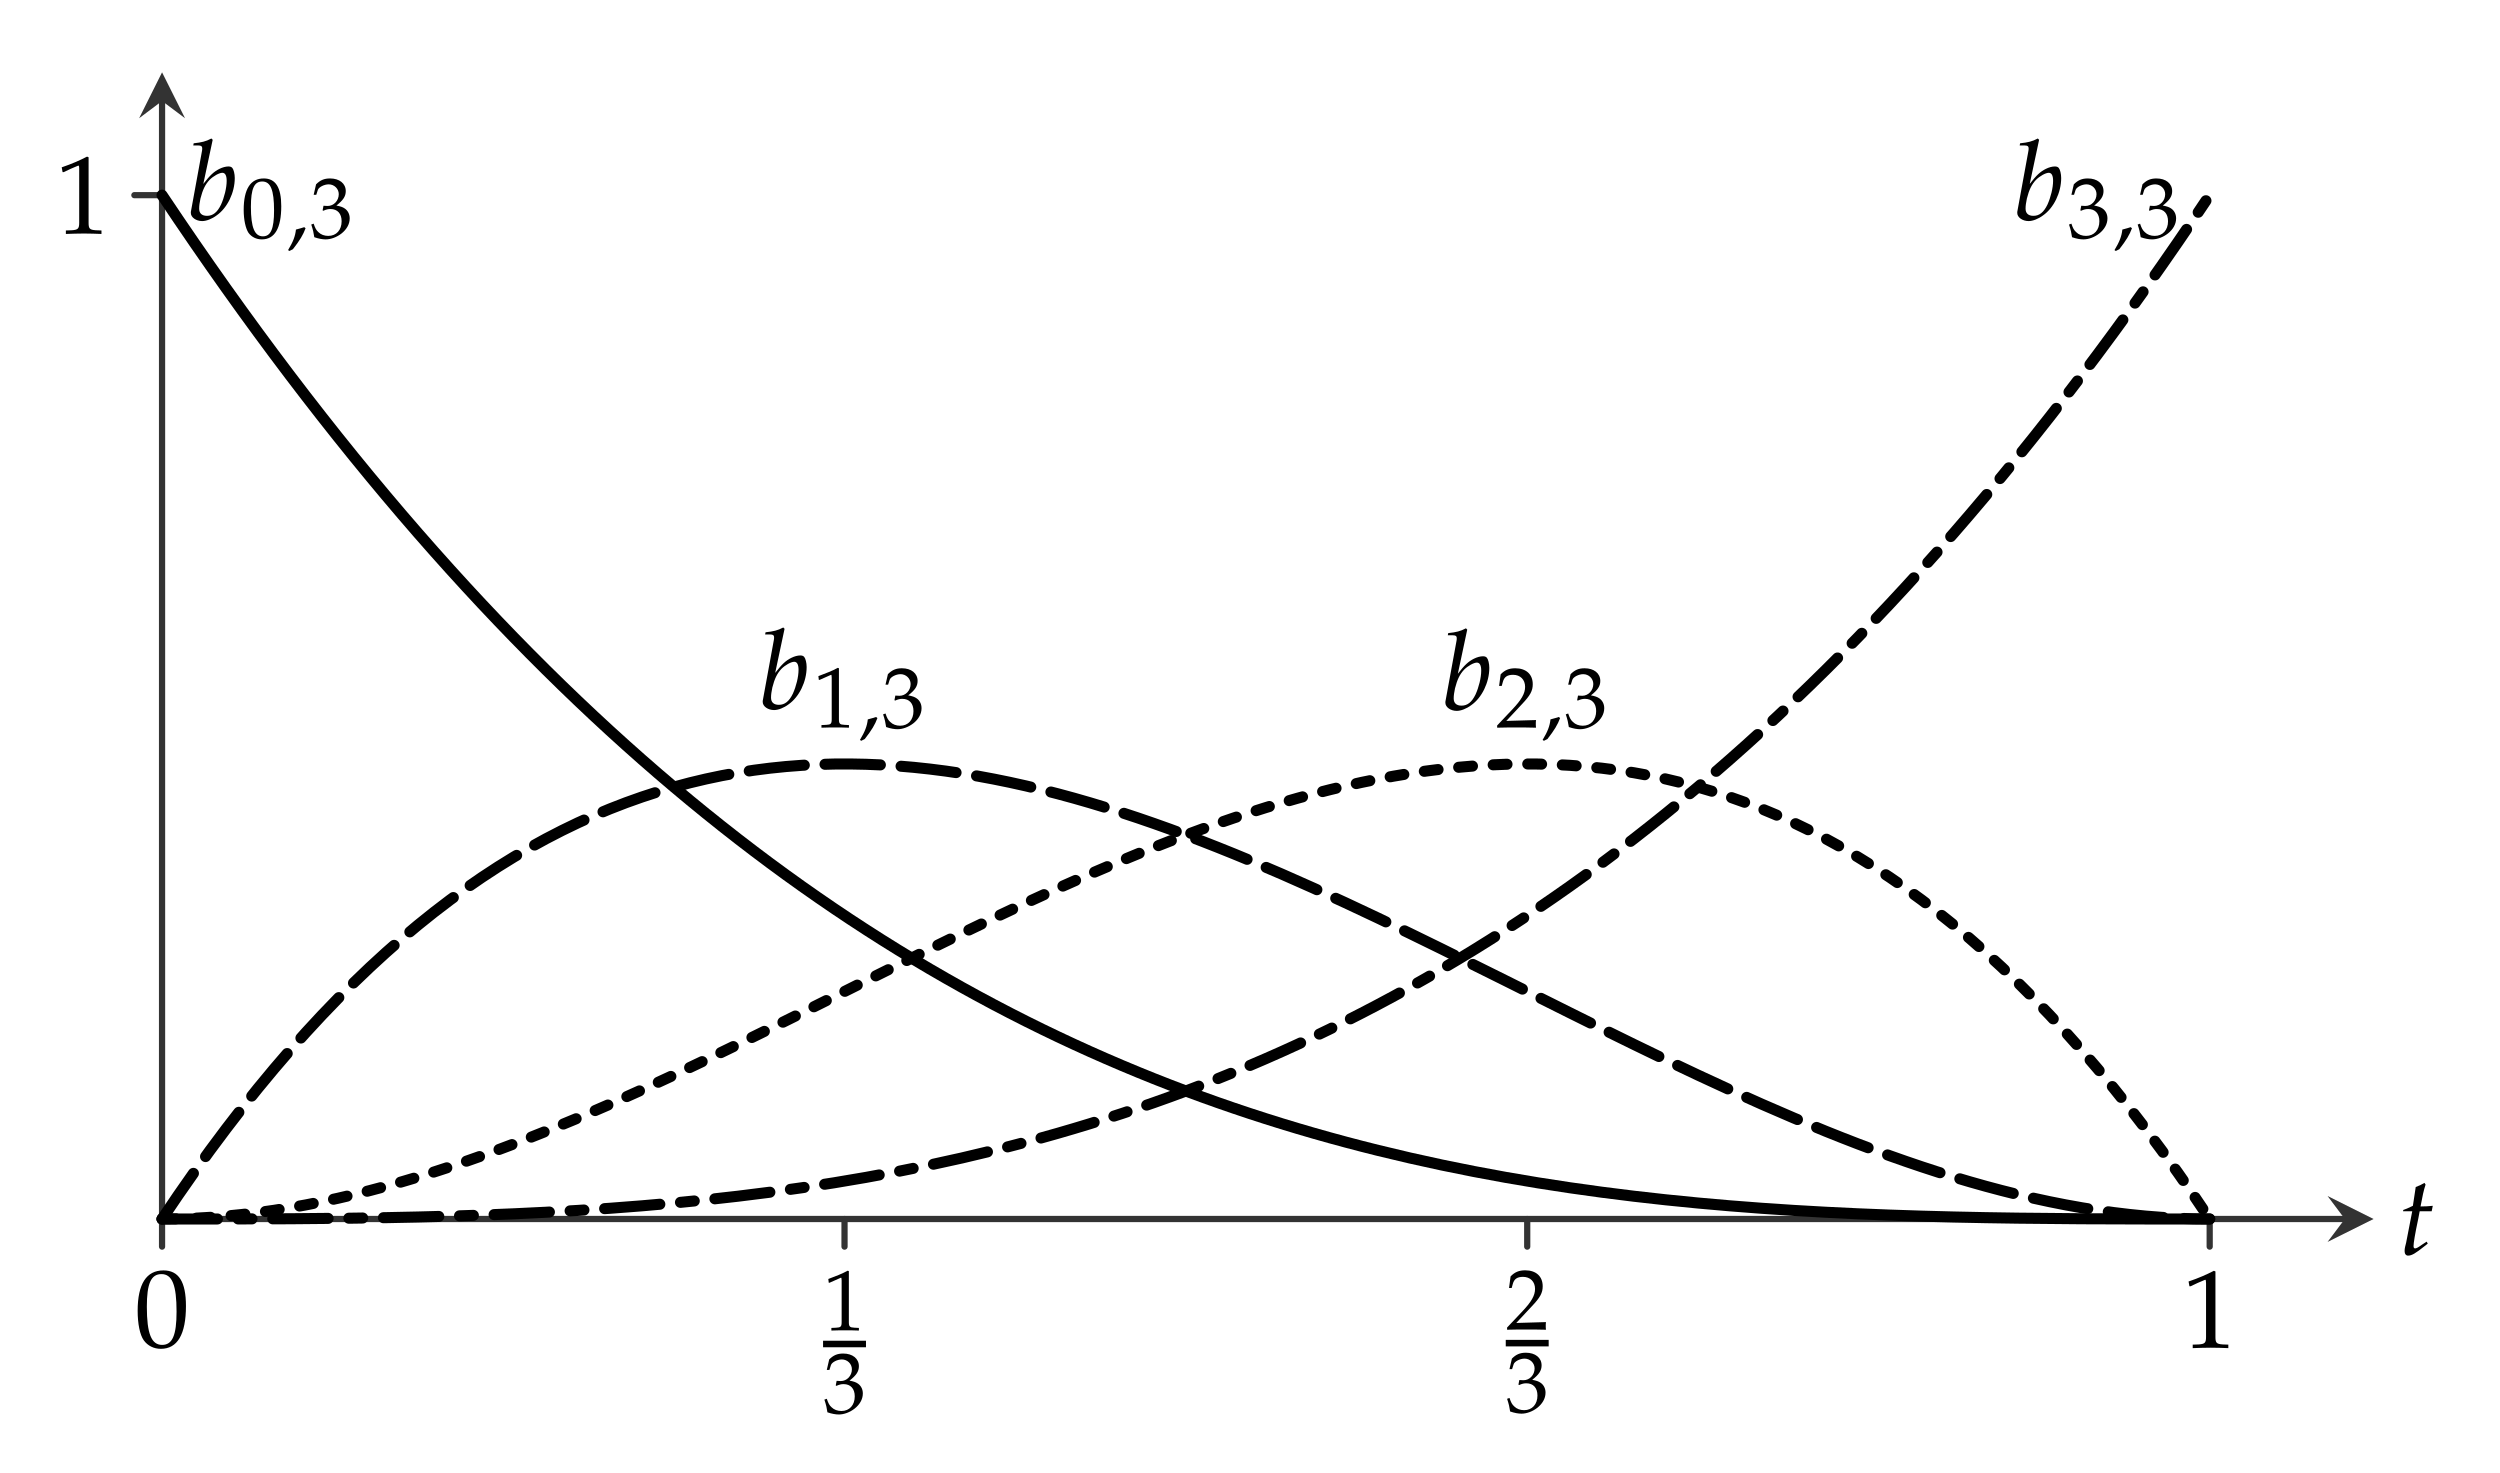
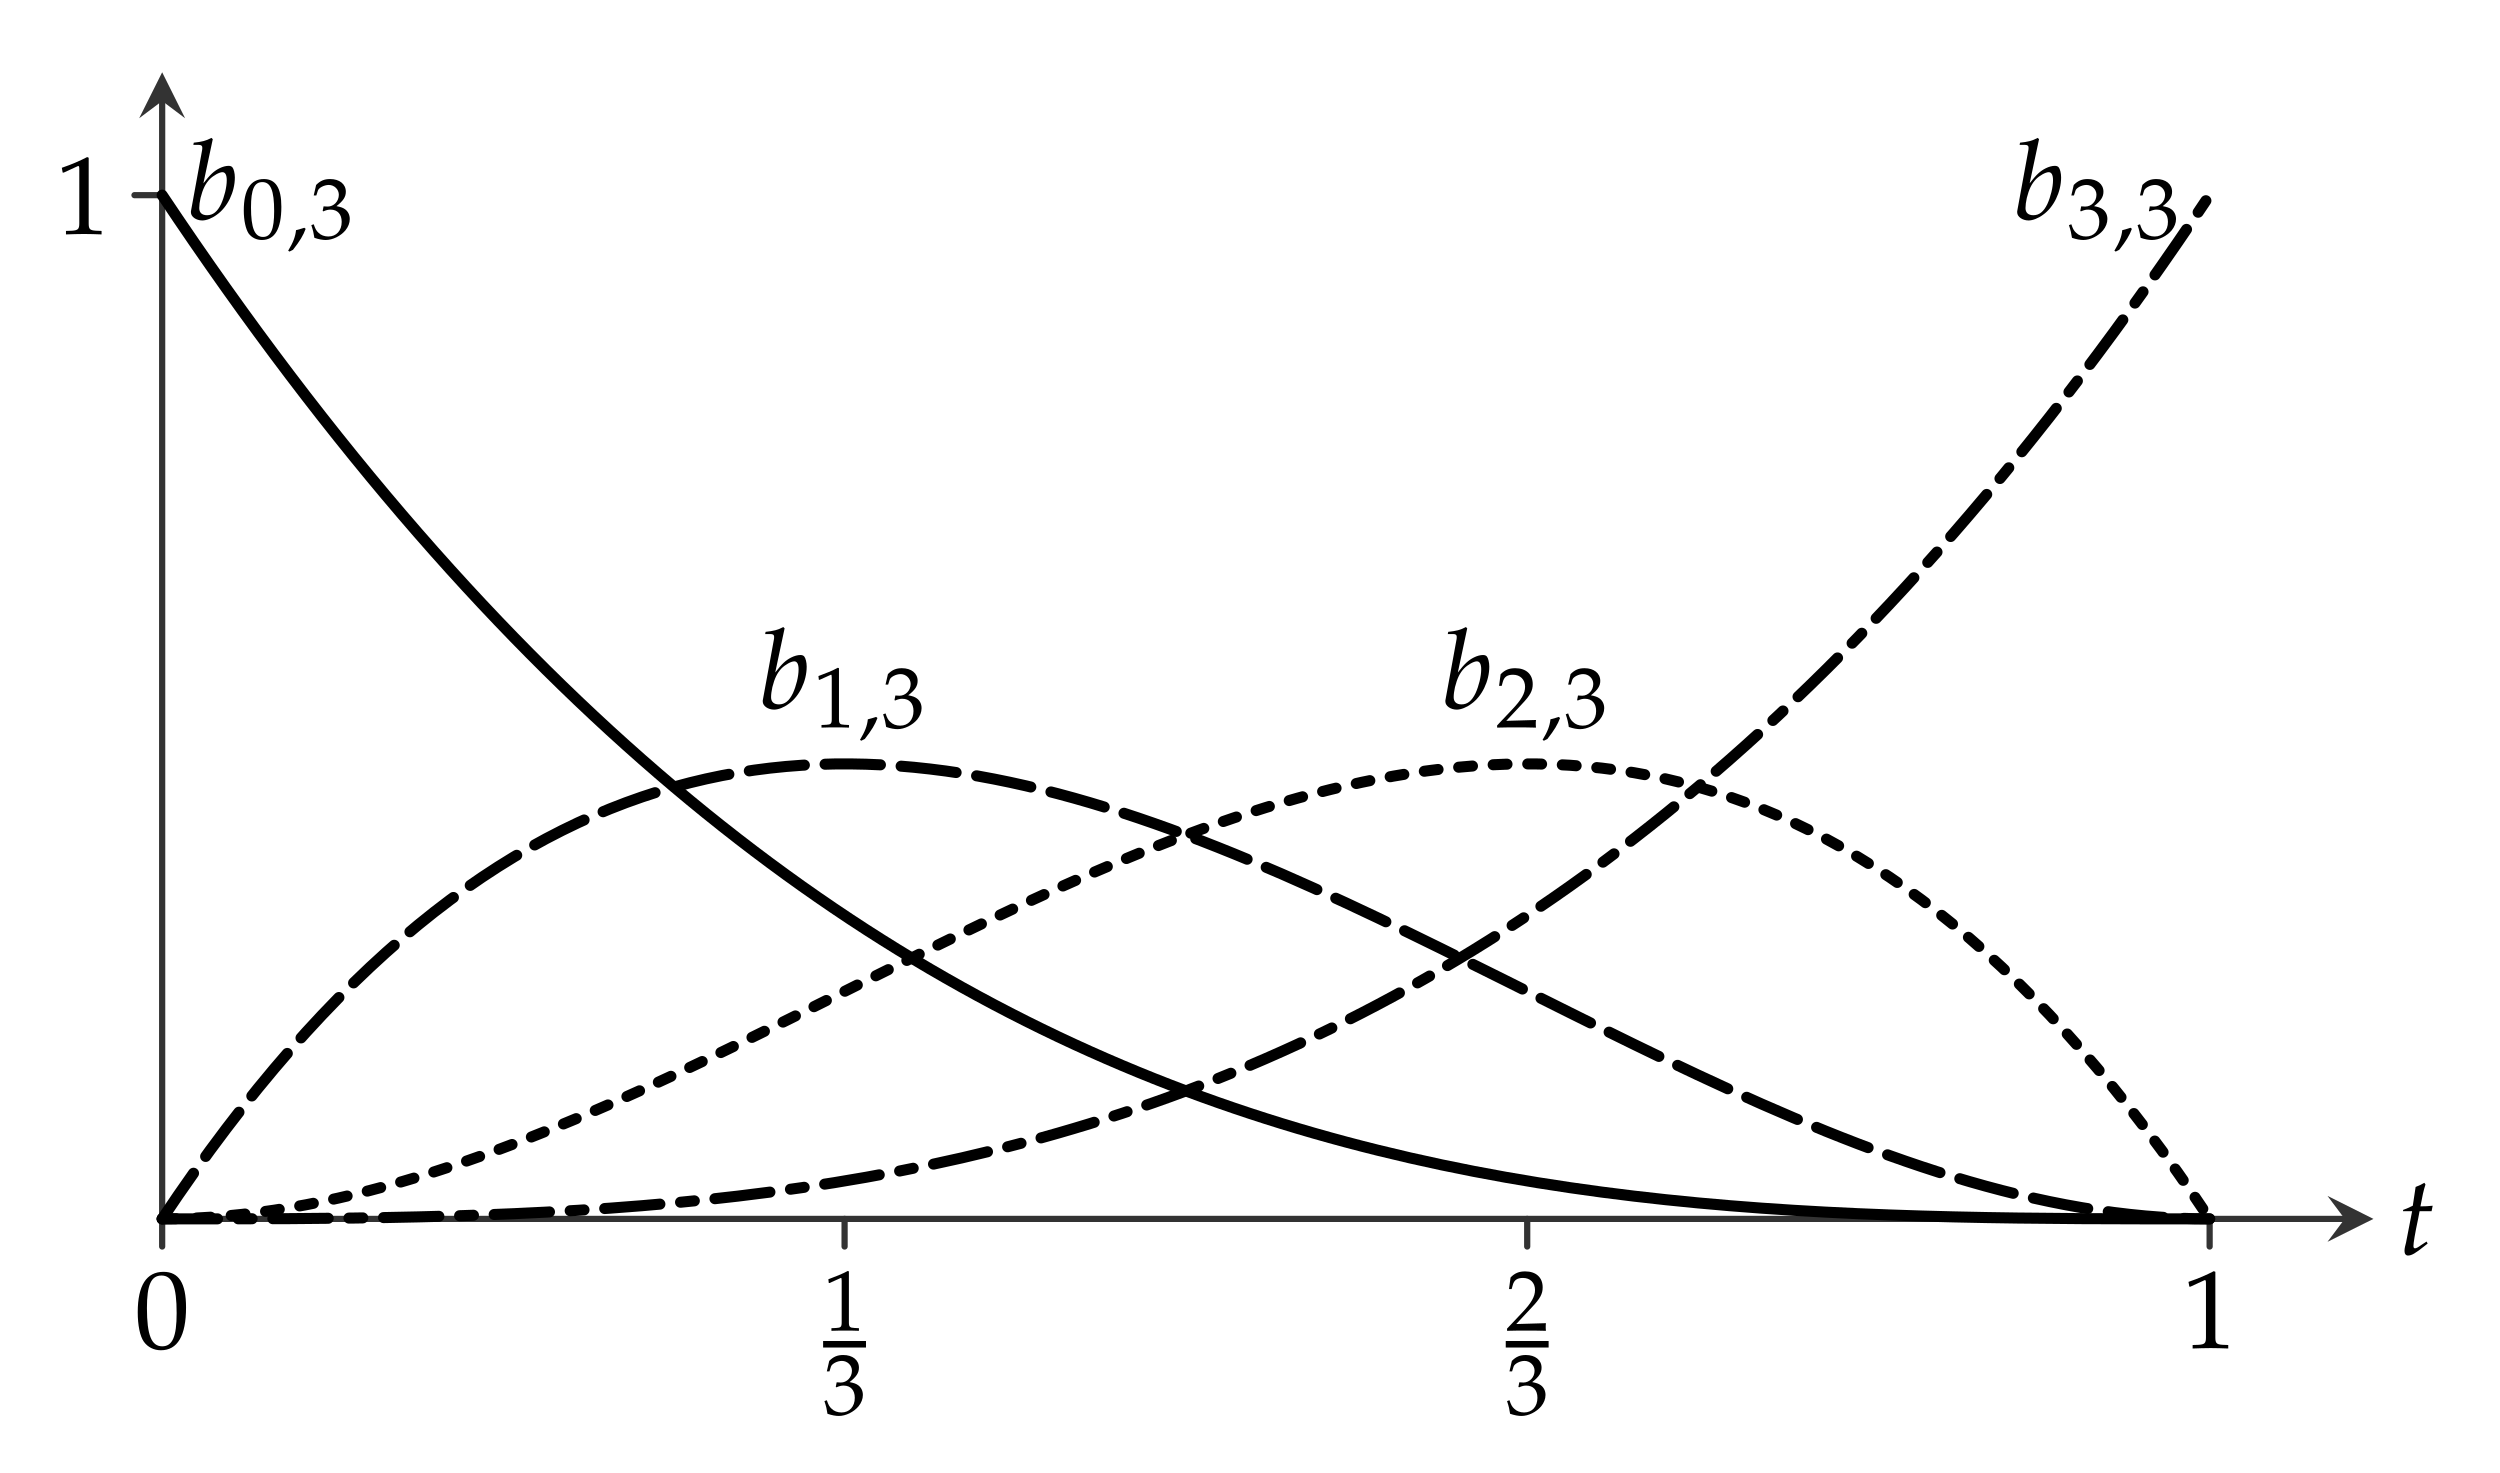
- <svg xmlns="http://www.w3.org/2000/svg" xmlns:xlink="http://www.w3.org/1999/xlink" width="178.794pt" height="105.309pt" viewBox="0 0 178.794 105.309">
+ <svg xmlns="http://www.w3.org/2000/svg" xmlns:xlink="http://www.w3.org/1999/xlink" width="178.794pt" height="105.3pt" viewBox="0 0 178.794 105.3">
  <defs>
    <g>
      <g id="glyph-0-0">
        <path d="M 2.094 -0.781 L 2.016 -0.922 L 1.656 -0.688 C 1.422 -0.516 1.281 -0.438 1.188 -0.438 C 1.109 -0.438 1.078 -0.5 1.078 -0.609 C 1.078 -0.812 1.172 -1.422 1.422 -2.594 L 1.516 -3.094 L 2.375 -3.094 L 2.453 -3.484 C 2.156 -3.453 1.891 -3.438 1.578 -3.438 C 1.719 -4.188 1.797 -4.578 1.938 -5 L 1.859 -5.125 C 1.688 -5.016 1.484 -4.922 1.234 -4.828 L 1.031 -3.484 C 0.688 -3.312 0.484 -3.234 0.344 -3.188 L 0.328 -3.094 L 0.984 -3.094 L 0.547 -0.844 C 0.5 -0.656 0.438 -0.453 0.438 -0.25 C 0.438 -0.047 0.531 0.078 0.688 0.078 C 0.953 0.078 1.234 -0.094 1.859 -0.594 C 2 -0.703 1.953 -0.672 2.094 -0.781 Z M 2.094 -0.781 " />
      </g>
      <g id="glyph-0-1">
        <path d="M 3.438 -2.984 C 3.438 -3.281 3.359 -3.594 3.266 -3.703 C 3.203 -3.781 3.109 -3.812 2.984 -3.812 C 2.797 -3.812 2.562 -3.75 2.344 -3.641 C 1.938 -3.438 1.672 -3.188 1.188 -2.562 L 1.859 -5.719 L 1.766 -5.812 C 1.359 -5.594 1.062 -5.531 0.5 -5.469 L 0.469 -5.312 L 0.844 -5.312 C 1.031 -5.312 1.109 -5.25 1.109 -5.125 C 1.109 -5.062 1.109 -4.969 1.094 -4.922 L 0.297 -0.562 C 0.297 -0.531 0.297 -0.5 0.297 -0.484 C 0.297 -0.172 0.672 0.094 1.109 0.094 C 1.406 0.094 1.812 -0.062 2.141 -0.312 C 2.906 -0.844 3.438 -1.938 3.438 -2.984 Z M 2.859 -2.781 C 2.859 -2.281 2.688 -1.594 2.453 -1.078 C 2.188 -0.531 1.875 -0.281 1.453 -0.281 C 1.078 -0.281 0.891 -0.469 0.891 -0.797 C 0.891 -1 0.922 -1.219 0.984 -1.516 C 1.141 -2.141 1.328 -2.531 1.641 -2.859 C 1.906 -3.125 2.328 -3.359 2.547 -3.359 C 2.75 -3.359 2.859 -3.172 2.859 -2.781 Z M 2.859 -2.781 " />
      </g>
      <g id="glyph-1-0">
-         <path d="M 3.688 -2.906 C 3.688 -4.641 3.172 -5.453 2.078 -5.453 C 0.859 -5.453 0.234 -4.484 0.234 -2.562 C 0.234 -1.641 0.391 -0.844 0.672 -0.453 C 0.953 -0.062 1.391 0.156 1.891 0.156 C 3.078 0.156 3.688 -0.875 3.688 -2.906 Z M 3.016 -2.5 C 3.016 -0.812 2.719 -0.125 1.984 -0.125 C 1.219 -0.125 0.891 -0.922 0.891 -2.859 C 0.891 -4.516 1.188 -5.188 1.938 -5.188 C 2.703 -5.188 3.016 -4.406 3.016 -2.5 Z M 3.016 -2.5 " />
+         <path d="M 0.234 -2.562 C 0.234 -1.641 0.391 -0.844 0.672 -0.453 C 0.953 -0.062 1.391 0.156 1.891 0.156 C 3.078 0.156 3.688 -0.875 3.688 -2.906 C 3.688 -4.641 3.172 -5.453 2.078 -5.453 C 0.859 -5.453 0.234 -4.484 0.234 -2.562 Z M 0.891 -2.859 C 0.891 -4.516 1.188 -5.188 1.938 -5.188 C 2.703 -5.188 3.016 -4.406 3.016 -2.5 C 3.016 -0.812 2.719 -0.125 1.984 -0.125 C 1.219 -0.125 0.891 -0.922 0.891 -2.859 Z M 0.891 -2.859 " />
      </g>
      <g id="glyph-1-1">
-         <path d="M 3.312 0.031 L 3.312 -0.219 L 2.906 -0.234 C 2.469 -0.266 2.391 -0.344 2.391 -0.766 L 2.391 -5.453 L 2.281 -5.5 C 1.766 -5.234 1.203 -4.984 0.469 -4.734 L 0.531 -4.391 L 0.609 -4.391 C 0.953 -4.562 1.312 -4.719 1.656 -4.859 C 1.703 -4.859 1.719 -4.797 1.719 -4.609 L 1.719 -0.766 C 1.719 -0.344 1.625 -0.266 1.203 -0.234 L 0.766 -0.219 L 0.766 0.031 C 1.203 0.016 1.625 0 2.062 0 C 2.484 0 2.906 0.016 3.312 0.031 Z M 3.312 0.031 " />
+         <path d="M 0.469 -4.734 L 0.531 -4.391 L 0.609 -4.391 L 1.625 -4.859 L 1.656 -4.859 C 1.703 -4.859 1.719 -4.797 1.719 -4.609 L 1.719 -0.766 C 1.719 -0.344 1.625 -0.266 1.203 -0.234 L 0.766 -0.219 L 0.766 0.031 C 1.203 0.016 1.625 0 2.062 0 C 2.484 0 2.906 0.016 3.312 0.031 L 3.312 -0.219 L 2.906 -0.234 C 2.469 -0.266 2.391 -0.344 2.391 -0.766 L 2.391 -5.453 L 2.281 -5.5 C 1.766 -5.234 1.203 -4.984 0.469 -4.734 Z M 0.469 -4.734 " />
      </g>
      <g id="glyph-2-0">
-         <path d="M 2.562 0.016 L 2.562 -0.172 L 2.25 -0.188 C 1.906 -0.203 1.844 -0.266 1.844 -0.594 L 1.844 -4.234 L 1.766 -4.266 C 1.359 -4.047 0.922 -3.875 0.375 -3.672 L 0.406 -3.406 L 0.469 -3.406 C 0.75 -3.531 1.016 -3.656 1.281 -3.766 C 1.312 -3.766 1.328 -3.719 1.328 -3.562 L 1.328 -0.594 C 1.328 -0.266 1.266 -0.203 0.938 -0.188 L 0.594 -0.172 L 0.594 0.016 C 0.922 0 1.266 0 1.609 0 C 1.922 0 2.25 0 2.562 0.016 Z M 2.562 0.016 " />
+         <path d="M 0.375 -3.672 L 0.406 -3.406 L 0.469 -3.406 L 1.266 -3.766 L 1.281 -3.766 C 1.312 -3.766 1.328 -3.719 1.328 -3.562 L 1.328 -0.594 C 1.328 -0.266 1.266 -0.203 0.938 -0.188 L 0.594 -0.172 L 0.594 0.016 C 0.922 0 1.266 0 1.609 0 C 1.922 0 2.25 0 2.562 0.016 L 2.562 -0.172 L 2.25 -0.188 C 1.906 -0.203 1.844 -0.266 1.844 -0.594 L 1.844 -4.234 L 1.766 -4.266 C 1.359 -4.047 0.922 -3.875 0.375 -3.672 Z M 0.375 -3.672 " />
      </g>
      <g id="glyph-2-1">
-         <path d="M 2.844 -1.375 C 2.844 -1.672 2.719 -1.922 2.5 -2.078 C 2.344 -2.188 2.203 -2.234 1.891 -2.297 C 2.375 -2.672 2.562 -2.953 2.562 -3.328 C 2.562 -3.875 2.109 -4.234 1.438 -4.234 C 1.016 -4.234 0.734 -4.109 0.438 -3.812 L 0.266 -3.062 L 0.453 -3.062 L 0.562 -3.406 C 0.625 -3.609 1.016 -3.812 1.344 -3.812 C 1.734 -3.812 2.062 -3.5 2.062 -3.109 C 2.062 -2.641 1.703 -2.266 1.266 -2.266 C 1.219 -2.266 0.969 -2.281 0.969 -2.281 L 0.906 -1.953 L 0.953 -1.922 C 1.172 -2.016 1.297 -2.047 1.469 -2.047 C 1.969 -2.047 2.266 -1.719 2.266 -1.172 C 2.266 -0.547 1.891 -0.125 1.312 -0.125 C 1.031 -0.125 0.781 -0.219 0.609 -0.391 C 0.453 -0.531 0.375 -0.672 0.266 -1 L 0.094 -0.938 C 0.219 -0.562 0.266 -0.344 0.312 -0.031 C 0.625 0.078 0.906 0.125 1.125 0.125 C 1.875 0.125 2.844 -0.516 2.844 -1.375 Z M 2.844 -1.375 " />
+         <path d="M 0.094 -0.938 C 0.219 -0.562 0.266 -0.344 0.312 -0.031 C 0.625 0.078 0.906 0.125 1.125 0.125 C 1.625 0.125 2.188 -0.156 2.531 -0.562 C 2.734 -0.812 2.844 -1.094 2.844 -1.375 C 2.844 -1.672 2.719 -1.922 2.5 -2.078 C 2.344 -2.188 2.203 -2.234 1.891 -2.297 C 2.375 -2.672 2.562 -2.953 2.562 -3.328 C 2.562 -3.875 2.109 -4.234 1.438 -4.234 C 1.016 -4.234 0.734 -4.109 0.438 -3.812 L 0.266 -3.062 L 0.453 -3.062 L 0.562 -3.406 C 0.625 -3.609 1.016 -3.812 1.344 -3.812 C 1.734 -3.812 2.062 -3.5 2.062 -3.109 C 2.062 -2.641 1.703 -2.266 1.266 -2.266 C 1.219 -2.266 0.969 -2.281 0.969 -2.281 L 0.906 -1.953 L 0.953 -1.922 C 1.172 -2.016 1.297 -2.047 1.469 -2.047 C 1.969 -2.047 2.266 -1.719 2.266 -1.172 C 2.266 -0.547 1.891 -0.125 1.312 -0.125 C 1.031 -0.125 0.781 -0.219 0.609 -0.391 C 0.453 -0.531 0.375 -0.672 0.266 -1 Z M 0.094 -0.938 " />
      </g>
      <g id="glyph-2-2">
-         <path d="M 2.875 0.016 C 2.859 -0.109 2.859 -0.172 2.859 -0.266 C 2.859 -0.344 2.859 -0.406 2.875 -0.531 L 0.75 -0.469 L 1.859 -1.656 C 2.469 -2.297 2.641 -2.625 2.641 -3.094 C 2.641 -3.797 2.172 -4.234 1.391 -4.234 C 0.953 -4.234 0.641 -4.109 0.344 -3.797 L 0.234 -2.969 L 0.422 -2.969 L 0.5 -3.25 C 0.594 -3.609 0.812 -3.766 1.234 -3.766 C 1.75 -3.766 2.094 -3.422 2.094 -2.906 C 2.094 -2.438 1.844 -1.984 1.141 -1.25 L 0.094 -0.141 L 0.094 0.016 C 0.547 0 1.016 0 1.469 0 C 1.938 0 2.406 0 2.875 0.016 Z M 2.875 0.016 " />
+         <path d="M 0.094 0.016 C 0.547 0 1.016 0 1.469 0 C 1.938 0 2.406 0 2.875 0.016 C 2.859 -0.109 2.859 -0.172 2.859 -0.266 C 2.859 -0.344 2.859 -0.406 2.875 -0.531 L 0.75 -0.469 L 1.859 -1.656 C 2.469 -2.297 2.641 -2.625 2.641 -3.094 C 2.641 -3.797 2.172 -4.234 1.391 -4.234 C 0.953 -4.234 0.641 -4.109 0.344 -3.797 L 0.234 -2.969 L 0.422 -2.969 L 0.5 -3.25 C 0.594 -3.609 0.812 -3.766 1.234 -3.766 C 1.75 -3.766 2.094 -3.422 2.094 -2.906 C 2.094 -2.438 1.844 -1.984 1.141 -1.25 L 0.094 -0.141 Z M 0.094 0.016 " />
      </g>
      <g id="glyph-2-3">
-         <path d="M 2.859 -2.25 C 2.859 -3.594 2.453 -4.234 1.609 -4.234 C 0.656 -4.234 0.172 -3.469 0.172 -1.984 C 0.172 -1.266 0.312 -0.656 0.516 -0.344 C 0.734 -0.047 1.078 0.125 1.469 0.125 C 2.391 0.125 2.859 -0.672 2.859 -2.25 Z M 2.344 -1.938 C 2.344 -0.625 2.109 -0.094 1.547 -0.094 C 0.953 -0.094 0.688 -0.719 0.688 -2.203 C 0.688 -3.5 0.922 -4.016 1.5 -4.016 C 2.094 -4.016 2.344 -3.422 2.344 -1.938 Z M 2.344 -1.938 " />
+         <path d="M 0.172 -1.984 C 0.172 -1.266 0.312 -0.656 0.516 -0.344 C 0.734 -0.047 1.078 0.125 1.469 0.125 C 2.391 0.125 2.859 -0.672 2.859 -2.25 C 2.859 -3.594 2.453 -4.234 1.609 -4.234 C 0.656 -4.234 0.172 -3.469 0.172 -1.984 Z M 0.688 -2.203 C 0.688 -3.5 0.922 -4.016 1.5 -4.016 C 2.094 -4.016 2.344 -3.422 2.344 -1.938 C 2.344 -0.625 2.109 -0.094 1.547 -0.094 C 0.953 -0.094 0.688 -0.719 0.688 -2.203 Z M 0.688 -2.203 " />
      </g>
      <g id="glyph-3-0">
        <path d="M 1.344 -0.672 L 1.25 -0.75 C 1.094 -0.703 0.969 -0.656 0.656 -0.578 C 0.609 -0.109 0.453 0.297 0.094 0.891 L 0.188 0.953 L 0.438 0.828 C 0.938 0.188 1.172 -0.203 1.344 -0.672 Z M 1.344 -0.672 " />
      </g>
    </g>
  </defs>
-   <path fill="none" stroke-width="0.448" stroke-linecap="round" stroke-linejoin="round" stroke="rgb(20%, 20%, 20%)" stroke-opacity="1" stroke-miterlimit="10" d="M -0.001 -0.002 L 157.129 -0.002 " transform="matrix(0.993481, 0, 0, -0.993481, 11.59054, 87.17797)" />
-   <path fill-rule="nonzero" fill="rgb(20%, 20%, 20%)" fill-opacity="1" d="M 169.75 87.18 L 166.461 85.535 L 167.695 87.18 L 166.461 88.82 " />
+   <path fill="none" stroke-width="0.448" stroke-linecap="round" stroke-linejoin="round" stroke="rgb(20%, 20%, 20%)" stroke-opacity="1" stroke-miterlimit="10" d="M 0 -0.001 L 157.128 -0.001 " transform="matrix(0.993396, 0, 0, -0.993396, 11.59719, 87.17052)" />
+   <path fill-rule="nonzero" fill="rgb(20%, 20%, 20%)" fill-opacity="1" d="M 169.742 87.172 L 166.457 85.527 L 167.688 87.172 L 166.457 88.812 " />
  <g fill="rgb(0%, 0%, 0%)" fill-opacity="1">
-     <use xlink:href="#glyph-0-0" x="171.533" y="89.721" />
+     <use xlink:href="#glyph-0-0" x="171.526" y="89.715" />
  </g>
-   <path fill="none" stroke-width="0.448" stroke-linecap="round" stroke-linejoin="round" stroke="rgb(20%, 20%, 20%)" stroke-opacity="1" stroke-miterlimit="10" d="M -0.001 -0.002 L -0.001 80.48 " transform="matrix(0.993481, 0, 0, -0.993481, 11.59054, 87.17797)" />
-   <path fill-rule="nonzero" fill="rgb(20%, 20%, 20%)" fill-opacity="1" d="M 11.59 5.172 L 9.949 8.457 L 11.59 7.223 L 13.234 8.457 " />
-   <path fill="none" stroke-width="0.448" stroke-linecap="round" stroke-linejoin="round" stroke="rgb(20%, 20%, 20%)" stroke-opacity="1" stroke-miterlimit="10" d="M -0.001 -0.002 L -0.001 -1.991 " transform="matrix(0.993481, 0, 0, -0.993481, 11.59054, 87.17797)" />
+   <path fill="none" stroke-width="0.448" stroke-linecap="round" stroke-linejoin="round" stroke="rgb(20%, 20%, 20%)" stroke-opacity="1" stroke-miterlimit="10" d="M 0 -0.001 L 0 80.479 " transform="matrix(0.993396, 0, 0, -0.993396, 11.59719, 87.17052)" />
+   <path fill-rule="nonzero" fill="rgb(20%, 20%, 20%)" fill-opacity="1" d="M 11.598 5.168 L 9.953 8.457 L 11.598 7.223 L 13.238 8.457 " />
+   <path fill="none" stroke-width="0.448" stroke-linecap="round" stroke-linejoin="round" stroke="rgb(20%, 20%, 20%)" stroke-opacity="1" stroke-miterlimit="10" d="M 0 -0.001 L 0 -1.991 " transform="matrix(0.993396, 0, 0, -0.993396, 11.59719, 87.17052)" />
  <g fill="rgb(0%, 0%, 0%)" fill-opacity="1">
-     <use xlink:href="#glyph-1-0" x="9.611" y="96.309" />
+     <use xlink:href="#glyph-1-0" x="9.617" y="96.411" />
  </g>
-   <path fill="none" stroke-width="0.448" stroke-linecap="round" stroke-linejoin="round" stroke="rgb(20%, 20%, 20%)" stroke-opacity="1" stroke-miterlimit="10" d="M 49.128 -0.002 L 49.128 -1.991 " transform="matrix(0.993481, 0, 0, -0.993481, 11.59054, 87.17797)" />
+   <path fill="none" stroke-width="0.448" stroke-linecap="round" stroke-linejoin="round" stroke="rgb(20%, 20%, 20%)" stroke-opacity="1" stroke-miterlimit="10" d="M 49.13 -0.001 L 49.13 -1.991 " transform="matrix(0.993396, 0, 0, -0.993396, 11.59719, 87.17052)" />
  <g fill="rgb(0%, 0%, 0%)" fill-opacity="1">
-     <use xlink:href="#glyph-2-0" x="58.864" y="95.142" />
+     <use xlink:href="#glyph-2-0" x="58.867" y="95.161" />
  </g>
-   <path fill="none" stroke-width="0.47" stroke-linecap="butt" stroke-linejoin="round" stroke="rgb(0%, 0%, 0%)" stroke-opacity="1" stroke-miterlimit="10" d="M -0.001 -0.001 L 3.089 -0.001 " transform="matrix(0.993481, 0, 0, -0.993481, 58.86434, 96.11632)" />
+   <path fill="none" stroke-width="0.47" stroke-linecap="butt" stroke-linejoin="round" stroke="rgb(0%, 0%, 0%)" stroke-opacity="1" stroke-miterlimit="10" d="M 0 -0.001 L 3.087 -0.001 " transform="matrix(0.993396, 0, 0, -0.993396, 58.86695, 96.13592)" />
  <g fill="rgb(0%, 0%, 0%)" fill-opacity="1">
-     <use xlink:href="#glyph-2-1" x="58.864" y="101.036" />
+     <use xlink:href="#glyph-2-1" x="58.867" y="101.141" />
  </g>
-   <path fill="none" stroke-width="0.448" stroke-linecap="round" stroke-linejoin="round" stroke="rgb(20%, 20%, 20%)" stroke-opacity="1" stroke-miterlimit="10" d="M 98.273 -0.002 L 98.273 -1.991 " transform="matrix(0.993481, 0, 0, -0.993481, 11.59054, 87.17797)" />
+   <path fill="none" stroke-width="0.448" stroke-linecap="round" stroke-linejoin="round" stroke="rgb(20%, 20%, 20%)" stroke-opacity="1" stroke-miterlimit="10" d="M 98.274 -0.001 L 98.274 -1.991 " transform="matrix(0.993396, 0, 0, -0.993396, 11.59719, 87.17052)" />
  <g fill="rgb(0%, 0%, 0%)" fill-opacity="1">
-     <use xlink:href="#glyph-2-2" x="107.689" y="95.084" />
+     <use xlink:href="#glyph-2-2" x="107.687" y="95.161" />
  </g>
-   <path fill="none" stroke-width="0.47" stroke-linecap="butt" stroke-linejoin="round" stroke="rgb(0%, 0%, 0%)" stroke-opacity="1" stroke-miterlimit="10" d="M -0.001 -0.001 L 3.089 -0.001 " transform="matrix(0.993481, 0, 0, -0.993481, 107.689, 96.0577)" />
+   <path fill="none" stroke-width="0.47" stroke-linecap="butt" stroke-linejoin="round" stroke="rgb(0%, 0%, 0%)" stroke-opacity="1" stroke-miterlimit="10" d="M 0 -0.001 L 3.087 -0.001 " transform="matrix(0.993396, 0, 0, -0.993396, 107.6874, 96.13592)" />
  <g fill="rgb(0%, 0%, 0%)" fill-opacity="1">
-     <use xlink:href="#glyph-2-1" x="107.689" y="100.977" />
+     <use xlink:href="#glyph-2-1" x="107.687" y="101.141" />
  </g>
-   <path fill="none" stroke-width="0.448" stroke-linecap="round" stroke-linejoin="round" stroke="rgb(20%, 20%, 20%)" stroke-opacity="1" stroke-miterlimit="10" d="M 147.402 -0.002 L 147.402 -1.991 " transform="matrix(0.993481, 0, 0, -0.993481, 11.59054, 87.17797)" />
+   <path fill="none" stroke-width="0.448" stroke-linecap="round" stroke-linejoin="round" stroke="rgb(20%, 20%, 20%)" stroke-opacity="1" stroke-miterlimit="10" d="M 147.404 -0.001 L 147.404 -1.991 " transform="matrix(0.993396, 0, 0, -0.993396, 11.59719, 87.17052)" />
  <g fill="rgb(0%, 0%, 0%)" fill-opacity="1">
-     <use xlink:href="#glyph-1-1" x="156.052" y="96.384" />
+     <use xlink:href="#glyph-1-1" x="156.046" y="96.411" />
  </g>
-   <path fill="none" stroke-width="0.448" stroke-linecap="round" stroke-linejoin="round" stroke="rgb(20%, 20%, 20%)" stroke-opacity="1" stroke-miterlimit="10" d="M -0.001 73.701 L -1.994 73.701 " transform="matrix(0.993481, 0, 0, -0.993481, 11.59054, 87.17797)" />
+   <path fill="none" stroke-width="0.448" stroke-linecap="round" stroke-linejoin="round" stroke="rgb(20%, 20%, 20%)" stroke-opacity="1" stroke-miterlimit="10" d="M 0 73.7 L -1.993 73.7 " transform="matrix(0.993396, 0, 0, -0.993396, 11.59719, 87.17052)" />
  <g fill="rgb(0%, 0%, 0%)" fill-opacity="1">
-     <use xlink:href="#glyph-1-1" x="3.945" y="16.701" />
+     <use xlink:href="#glyph-1-1" x="3.952" y="16.734" />
  </g>
-   <path fill="none" stroke-width="0.797" stroke-linecap="round" stroke-linejoin="round" stroke="rgb(0%, 0%, 0%)" stroke-opacity="1" stroke-miterlimit="10" d="M -0.001 73.701 C 49.128 -0.002 98.273 -0.002 147.402 -0.002 " transform="matrix(0.993481, 0, 0, -0.993481, 11.59054, 87.17797)" />
+   <path fill="none" stroke-width="0.797" stroke-linecap="round" stroke-linejoin="round" stroke="rgb(0%, 0%, 0%)" stroke-opacity="1" stroke-miterlimit="10" d="M 0 73.7 C 49.13 -0.001 98.274 -0.001 147.404 -0.001 " transform="matrix(0.993396, 0, 0, -0.993396, 11.59719, 87.17052)" />
  <g fill="rgb(0%, 0%, 0%)" fill-opacity="1">
-     <use xlink:href="#glyph-0-1" x="13.352" y="15.717" />
+     <use xlink:href="#glyph-0-1" x="13.358" y="15.673" />
  </g>
  <g fill="rgb(0%, 0%, 0%)" fill-opacity="1">
-     <use xlink:href="#glyph-2-3" x="17.256" y="16.996" />
+     <use xlink:href="#glyph-2-3" x="17.263" y="17.039" />
  </g>
  <g fill="rgb(0%, 0%, 0%)" fill-opacity="1">
-     <use xlink:href="#glyph-3-0" x="20.509" y="16.996" />
+     <use xlink:href="#glyph-3-0" x="20.515" y="17.039" />
  </g>
  <g fill="rgb(0%, 0%, 0%)" fill-opacity="1">
-     <use xlink:href="#glyph-2-1" x="22.166" y="16.996" />
+     <use xlink:href="#glyph-2-1" x="22.171" y="17.039" />
  </g>
-   <path fill="none" stroke-width="0.797" stroke-linecap="round" stroke-linejoin="round" stroke="rgb(0%, 0%, 0%)" stroke-opacity="1" stroke-dasharray="3.985 1.494" stroke-miterlimit="10" d="M -0.001 -0.002 C 49.128 73.701 98.273 -0.002 147.402 -0.002 " transform="matrix(0.993481, 0, 0, -0.993481, 11.59054, 87.17797)" />
+   <path fill="none" stroke-width="0.797" stroke-linecap="round" stroke-linejoin="round" stroke="rgb(0%, 0%, 0%)" stroke-opacity="1" stroke-dasharray="3.985 1.494" stroke-miterlimit="10" d="M 0 -0.001 C 49.13 73.7 98.274 -0.001 147.404 -0.001 " transform="matrix(0.993396, 0, 0, -0.993396, 11.59719, 87.17052)" />
  <g fill="rgb(0%, 0%, 0%)" fill-opacity="1">
-     <use xlink:href="#glyph-0-1" x="54.251" y="50.688" />
+     <use xlink:href="#glyph-0-1" x="54.254" y="50.657" />
  </g>
  <g fill="rgb(0%, 0%, 0%)" fill-opacity="1">
-     <use xlink:href="#glyph-2-0" x="58.154" y="52.027" />
+     <use xlink:href="#glyph-2-0" x="58.157" y="52.022" />
  </g>
  <g fill="rgb(0%, 0%, 0%)" fill-opacity="1">
-     <use xlink:href="#glyph-3-0" x="61.406" y="52.027" />
+     <use xlink:href="#glyph-3-0" x="61.409" y="52.022" />
  </g>
  <g fill="rgb(0%, 0%, 0%)" fill-opacity="1">
-     <use xlink:href="#glyph-2-1" x="63.063" y="52.027" />
+     <use xlink:href="#glyph-2-1" x="63.065" y="52.022" />
  </g>
-   <path fill="none" stroke-width="0.797" stroke-linecap="round" stroke-linejoin="round" stroke="rgb(0%, 0%, 0%)" stroke-opacity="1" stroke-dasharray="0.996 1.494" stroke-miterlimit="10" d="M -0.001 -0.002 C 49.128 -0.002 98.273 73.701 147.402 -0.002 " transform="matrix(0.993481, 0, 0, -0.993481, 11.59054, 87.17797)" />
+   <path fill="none" stroke-width="0.797" stroke-linecap="round" stroke-linejoin="round" stroke="rgb(0%, 0%, 0%)" stroke-opacity="1" stroke-dasharray="0.996 1.494" stroke-miterlimit="10" d="M 0 -0.001 C 49.13 -0.001 98.274 73.7 147.404 -0.001 " transform="matrix(0.993396, 0, 0, -0.993396, 11.59719, 87.17052)" />
  <g fill="rgb(0%, 0%, 0%)" fill-opacity="1">
-     <use xlink:href="#glyph-0-1" x="103.074" y="50.747" />
+     <use xlink:href="#glyph-0-1" x="103.073" y="50.657" />
  </g>
  <g fill="rgb(0%, 0%, 0%)" fill-opacity="1">
-     <use xlink:href="#glyph-2-2" x="106.978" y="52.027" />
+     <use xlink:href="#glyph-2-2" x="106.976" y="52.022" />
  </g>
  <g fill="rgb(0%, 0%, 0%)" fill-opacity="1">
-     <use xlink:href="#glyph-3-0" x="110.23" y="52.027" />
+     <use xlink:href="#glyph-3-0" x="110.228" y="52.022" />
  </g>
  <g fill="rgb(0%, 0%, 0%)" fill-opacity="1">
-     <use xlink:href="#glyph-2-1" x="111.887" y="52.027" />
+     <use xlink:href="#glyph-2-1" x="111.885" y="52.022" />
  </g>
-   <path fill="none" stroke-width="0.797" stroke-linecap="round" stroke-linejoin="round" stroke="rgb(0%, 0%, 0%)" stroke-opacity="1" stroke-dasharray="3.985 1.494 0.996 1.494" stroke-miterlimit="10" d="M -0.001 -0.002 C 49.128 -0.002 98.273 -0.002 147.402 73.701 " transform="matrix(0.993481, 0, 0, -0.993481, 11.59054, 87.17797)" />
+   <path fill="none" stroke-width="0.797" stroke-linecap="round" stroke-linejoin="round" stroke="rgb(0%, 0%, 0%)" stroke-opacity="1" stroke-dasharray="3.985 1.494 0.996 1.494" stroke-miterlimit="10" d="M 0 -0.001 C 49.13 -0.001 98.274 -0.001 147.404 73.7 " transform="matrix(0.993396, 0, 0, -0.993396, 11.59719, 87.17052)" />
  <g fill="rgb(0%, 0%, 0%)" fill-opacity="1">
-     <use xlink:href="#glyph-0-1" x="143.973" y="15.717" />
+     <use xlink:href="#glyph-0-1" x="143.968" y="15.673" />
  </g>
  <g fill="rgb(0%, 0%, 0%)" fill-opacity="1">
-     <use xlink:href="#glyph-2-1" x="147.876" y="16.996" />
+     <use xlink:href="#glyph-2-1" x="147.871" y="17.039" />
  </g>
  <g fill="rgb(0%, 0%, 0%)" fill-opacity="1">
-     <use xlink:href="#glyph-3-0" x="151.129" y="16.996" />
+     <use xlink:href="#glyph-3-0" x="151.123" y="17.039" />
  </g>
  <g fill="rgb(0%, 0%, 0%)" fill-opacity="1">
-     <use xlink:href="#glyph-2-1" x="152.786" y="16.996" />
+     <use xlink:href="#glyph-2-1" x="152.78" y="17.039" />
  </g>
</svg>
